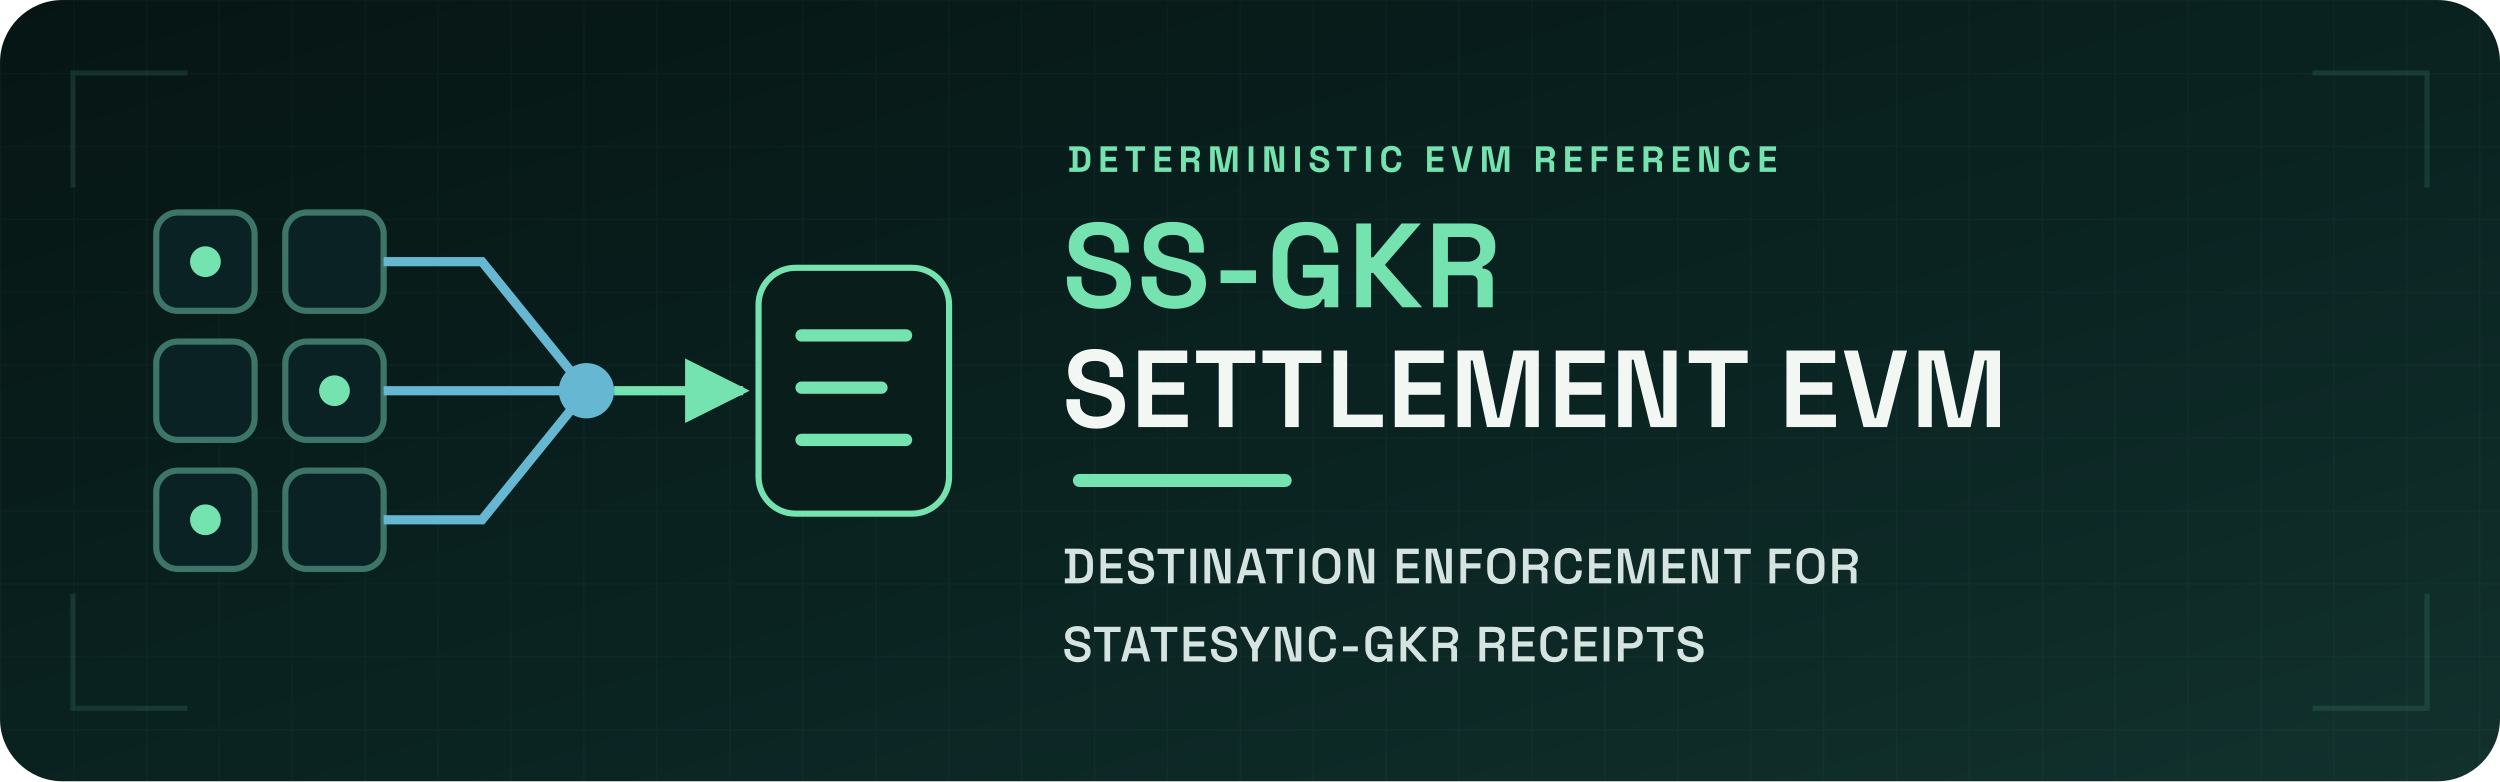
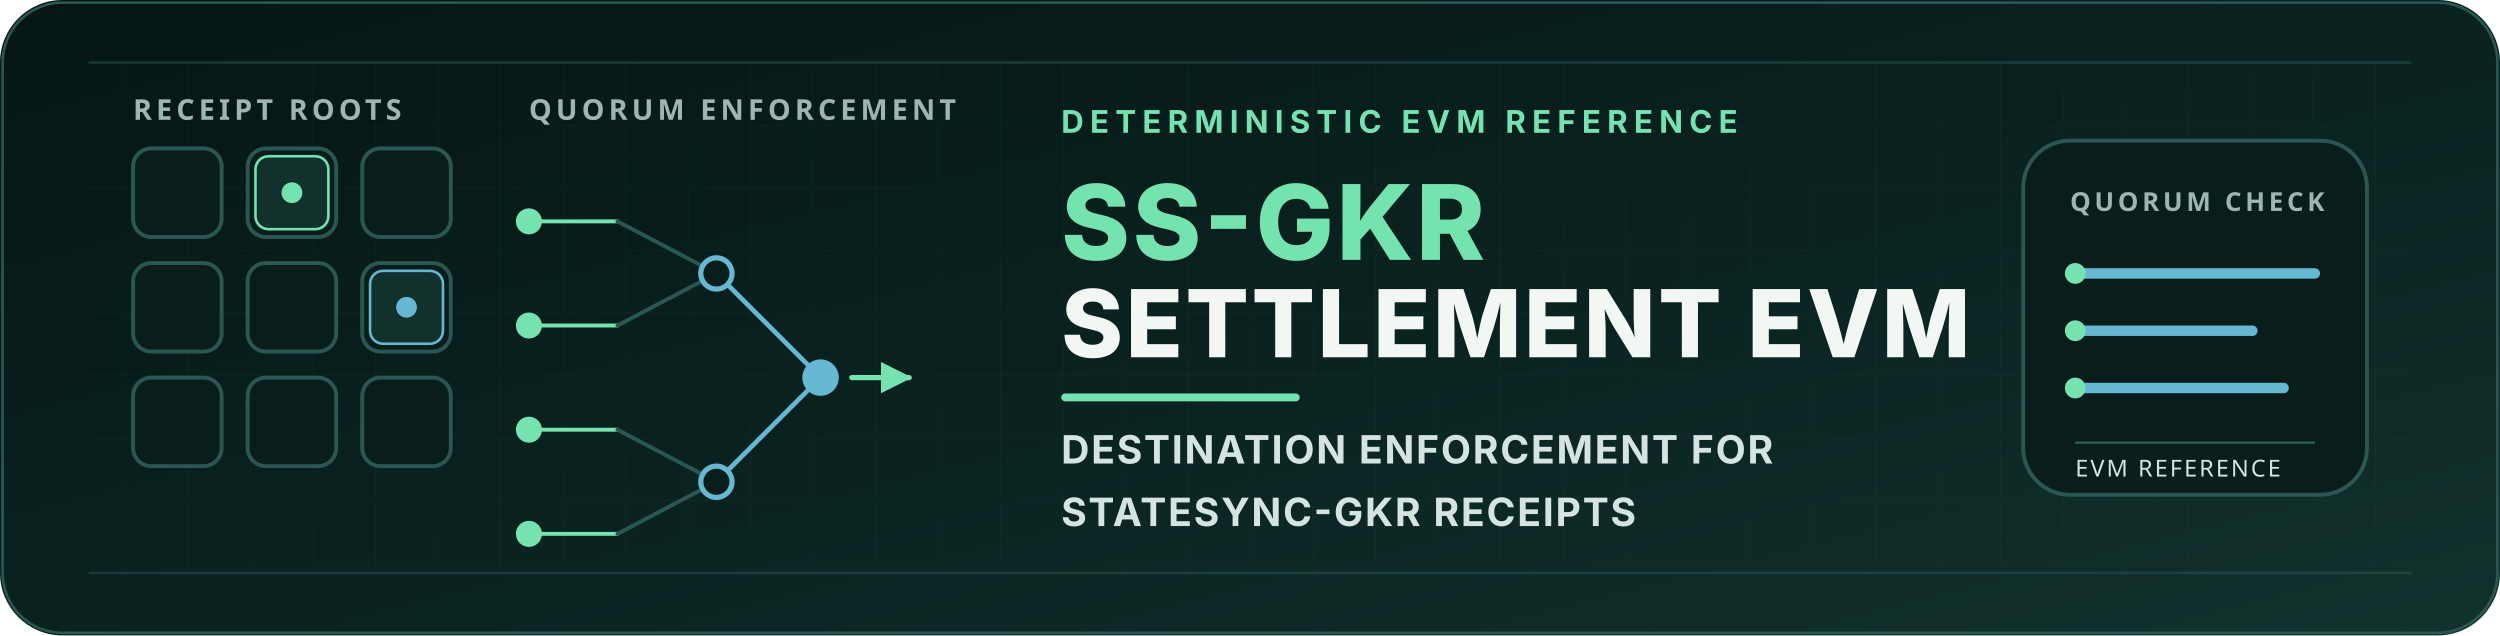
- <svg xmlns="http://www.w3.org/2000/svg" width="960" height="300" viewBox="0 0 960 300" role="img" aria-labelledby="title desc" preserveAspectRatio="xMidYMid meet">
+ <svg xmlns="http://www.w3.org/2000/svg" width="960" height="244" viewBox="0 0 960 244" role="img" aria-labelledby="hero-title hero-desc" preserveAspectRatio="xMidYMid meet">
  <defs>
    <linearGradient id="bg" x1="0" y1="0" x2="1" y2="1">
-       <stop stop-color="#061513" />
-       <stop offset=".58" stop-color="#0a2422" />
-       <stop offset="1" stop-color="#12312d" />
+       <stop offset="0" stop-color="#061513" />
+       <stop offset="0.58" stop-color="#0A2422" />
+       <stop offset="1" stop-color="#12312D" />
    </linearGradient>
-     <pattern id="grid" width="28" height="28" patternUnits="userSpaceOnUse">
-       <path d="M28 0H0v28" fill="none" stroke="#75e3b0" stroke-width="1" opacity=".035" />
+     <pattern id="grid" width="24" height="24" patternUnits="userSpaceOnUse">
+       <path d="M24 0H0V24" fill="none" stroke="#2B5753" stroke-width=".7" opacity=".28" />
    </pattern>
-     <marker id="arrow" viewBox="0 0 10 10" refX="9" refY="5" markerWidth="7" markerHeight="7" orient="auto">
-       <path d="M0 0 10 5 0 10Z" fill="#75e3b0" />
+     <marker id="arrow" viewBox="0 0 10 10" refX="9" refY="5" markerWidth="6" markerHeight="6" orient="auto">
+       <path d="M0 0L10 5L0 10Z" fill="#75E3B0" />
    </marker>
  </defs>
-   <rect width="960" height="300" rx="24" fill="url(#bg)" />
-   <rect width="960" height="300" rx="24" fill="url(#grid)" />
-   <path d="M28 72V28h44M888 28h44v44M28 228v44h44M888 272h44v-44" fill="none" stroke="#75e3b0" stroke-width="2" opacity=".12" />
-   <g transform="translate(60 81.6) scale(1.18)">
-     <g fill="#0a2224" stroke="#3d7669" stroke-width="2">
-       <rect x="0" y="0" width="32" height="32" rx="7" />
-       <rect x="42" y="0" width="32" height="32" rx="7" />
-       <rect x="0" y="42" width="32" height="32" rx="7" />
-       <rect x="42" y="42" width="32" height="32" rx="7" />
-       <rect x="0" y="84" width="32" height="32" rx="7" />
-       <rect x="42" y="84" width="32" height="32" rx="7" />
+   <rect width="960" height="244" rx="24" fill="url(#bg)" />
+   <rect x="1" y="1" width="958" height="242" rx="23" fill="none" stroke="#2B5753" />
+   <path d="M34 24H926M34 220H926" stroke="#2B5753" opacity=".48" />
+   <rect x="34" y="24" width="892" height="196" fill="url(#grid)" opacity=".35" />
+   <g data-unit="art" transform="translate(51.1 57)">
+     <g>
+       <text x="0" y="-11" fill="#9DB6B2" font-family="ui-sans-serif,system-ui,sans-serif" font-size="11" font-weight="700" letter-spacing="1.6">RECEIPT ROOTS</text>
+       <g fill="#091D1B" stroke="#2B5753" stroke-width="1.5">
+         <rect x="0" y="0" width="34" height="34" rx="7" />
+         <rect x="44" y="0" width="34" height="34" rx="7" />
+         <rect x="88" y="0" width="34" height="34" rx="7" />
+         <rect x="0" y="44" width="34" height="34" rx="7" />
+         <rect x="44" y="44" width="34" height="34" rx="7" />
+         <rect x="88" y="44" width="34" height="34" rx="7" />
+         <rect x="0" y="88" width="34" height="34" rx="7" />
+         <rect x="44" y="88" width="34" height="34" rx="7" />
+         <rect x="88" y="88" width="34" height="34" rx="7" />
+       </g>
+       <rect x="47" y="3" width="28" height="28" rx="5" fill="#12312D" stroke="#75E3B0" />
+       <rect x="91" y="47" width="28" height="28" rx="5" fill="#12312D" stroke="#66B8D2" />
+       <circle cx="61" cy="17" r="4" fill="#75E3B0" />
+       <circle cx="105" cy="61" r="4" fill="#66B8D2" />
    </g>
-     <g fill="#75e3b0">
-       <circle cx="16" cy="16" r="5" />
-       <circle cx="58" cy="58" r="5" />
-       <circle cx="16" cy="100" r="5" />
+     <g transform="translate(152 6)" fill="none" stroke-linecap="round" stroke-linejoin="round">
+       <text x="0" y="-17" fill="#9DB6B2" font-family="ui-sans-serif,system-ui,sans-serif" font-size="11" font-weight="700" letter-spacing="1.6" stroke="none">QUORUM ENFORCEMENT</text>
+       <path d="M0 22H34M0 62H34M0 102H34M0 142H34" stroke="#75E3B0" stroke-width="1.5" />
+       <path d="M34 22L72 42M34 62L72 42M34 102L72 122M34 142L72 122" stroke="#2B5753" stroke-width="1.5" />
+       <path d="M72 42L112 82M72 122L112 82" stroke="#66B8D2" stroke-width="1.8" />
+       <g fill="#75E3B0" stroke="none">
+         <circle cx="0" cy="22" r="5" />
+         <circle cx="0" cy="62" r="5" />
+         <circle cx="0" cy="102" r="5" />
+         <circle cx="0" cy="142" r="5" />
+       </g>
+       <g fill="#091D1B" stroke="#66B8D2" stroke-width="2">
+         <circle cx="72" cy="42" r="6" />
+         <circle cx="72" cy="122" r="6" />
+       </g>
+       <circle cx="112" cy="82" r="7" fill="#66B8D2" stroke="none" />
+       <path d="M124 82H146" stroke="#75E3B0" stroke-width="2" marker-end="url(#arrow)" />
    </g>
-     <path d="M74 16h32l34 42M74 58h66M74 100h32l34-42" fill="none" stroke="#66b8d2" stroke-width="3" />
-     <circle cx="140" cy="58" r="9" fill="#66b8d2" />
-     <path d="M149 58h42" stroke="#75e3b0" stroke-width="3" marker-end="url(#arrow)" />
-     <rect x="196" y="18" width="62" height="80" rx="12" fill="#091d1b" stroke="#75e3b0" stroke-width="2" />
-     <path d="M210 40h34M210 57h26M210 74h34" stroke="#75e3b0" stroke-width="4" stroke-linecap="round" />
  </g>
-   <rect x="412" y="182" width="84" height="5" rx="2.5" fill="#75e3b0" />
-   <path fill="#75E3B0" d="M410.6 66V64.4H411.9V57.8H410.6V56.2H414.7Q416.6 56.2 417.7 57.2Q418.7 58.2 418.7 60.2V62Q418.7 64 417.7 65Q416.6 66 414.7 66H410.6ZM413.8 64.3H414.7Q415.8 64.3 416.3 63.7Q416.9 63.1 416.9 62.1V60.1Q416.9 59 416.3 58.5Q415.8 57.9 414.7 57.9H413.8V64.3ZM422.6 66V56.2H428.9V57.9H424.5V60.2H428.5V61.9H424.5V64.3H429V66H422.6ZM435 66V57.9H432.2V56.2H439.7V57.9H436.9V66H435ZM443.4 66V56.2H449.7V57.9H445.2V60.2H449.3V61.9H445.2V64.3H449.8V66H443.4ZM453.5 66V56.2H457.8Q458.7 56.2 459.4 56.5Q460.1 56.8 460.4 57.4Q460.8 58 460.8 58.8V59Q460.8 59.9 460.4 60.4Q460 61 459.4 61.2V61.5Q459.9 61.5 460.2 61.8Q460.5 62.2 460.5 62.8V66H458.7V63.1Q458.7 62.7 458.5 62.5Q458.3 62.3 457.9 62.3H455.4V66H453.5ZM455.4 60.6H457.6Q458.2 60.6 458.6 60.3Q459 59.9 459 59.3V59.2Q459 58.6 458.6 58.2Q458.2 57.9 457.6 57.9H455.4V60.6ZM464.7 66V56.2H468.2L469.9 64.7H470.1L471.8 56.2H475.2V66H473.4V57.6H473.2L471.5 66H468.5L466.8 57.6H466.5V66H464.7ZM479.5 66V56.2H481.3V66H479.5ZM485.5 66V56.2H489.1L491 64.7H491.3V56.2H493.1V66H489.6L487.6 57.5H487.4V66H485.5ZM497.3 66V56.2H499.2V66H497.3ZM506.8 66.2Q505.6 66.2 504.8 65.8Q503.9 65.4 503.4 64.6Q502.9 63.9 502.9 62.8V62.4H504.8V62.8Q504.8 63.7 505.3 64.1Q505.8 64.6 506.8 64.6Q507.7 64.6 508.2 64.2Q508.7 63.8 508.7 63.2Q508.7 62.8 508.4 62.6Q508.2 62.3 507.8 62.2Q507.3 62 506.7 61.9L506.4 61.8Q505.4 61.6 504.6 61.2Q503.9 60.9 503.5 60.3Q503.2 59.8 503.2 58.9Q503.2 58 503.6 57.3Q504 56.7 504.8 56.3Q505.6 56 506.6 56Q507.7 56 508.5 56.4Q509.3 56.7 509.8 57.4Q510.2 58.1 510.2 59.2V59.6H508.4V59.2Q508.4 58.6 508.2 58.3Q508 58 507.6 57.8Q507.2 57.6 506.6 57.6Q505.8 57.6 505.4 57.9Q505 58.3 505 58.8Q505 59.2 505.2 59.4Q505.4 59.7 505.7 59.8Q506.1 60 506.7 60.1L507 60.2Q508.1 60.4 508.8 60.8Q509.6 61.1 510.1 61.7Q510.5 62.3 510.5 63.2Q510.5 64.1 510 64.7Q509.6 65.4 508.7 65.8Q507.9 66.2 506.8 66.2ZM516.2 66V57.9H513.3V56.2H520.9V57.9H518.1V66H516.2ZM524.5 66V56.2H526.4V66H524.5ZM534.3 66.2Q532.5 66.2 531.5 65.2Q530.4 64.2 530.4 62.3V59.9Q530.4 58 531.5 57Q532.5 56 534.3 56Q536.2 56 537.1 57Q538.1 58 538.1 59.7V59.8H536.3V59.6Q536.3 58.8 535.8 58.2Q535.3 57.7 534.3 57.7Q533.4 57.7 532.8 58.3Q532.2 58.9 532.2 59.9V62.3Q532.2 63.3 532.8 63.9Q533.4 64.5 534.3 64.5Q535.3 64.5 535.8 64Q536.3 63.4 536.3 62.6V62.3H538.1V62.5Q538.1 64.2 537.1 65.2Q536.2 66.2 534.3 66.2ZM548 66V56.2H554.3V57.9H549.8V60.2H553.9V61.9H549.8V64.3H554.3V66H548ZM559.9 66 557.4 56.2H559.3L561.4 64.8H561.6L563.7 56.2H565.6L563.1 66H559.9ZM569.1 66V56.2H572.6L574.2 64.7H574.5L576.2 56.2H579.6V66H577.8V57.6H577.6L575.9 66H572.8L571.2 57.6H570.9V66H569.1ZM589.8 66V56.2H594Q595 56.2 595.7 56.5Q596.3 56.8 596.7 57.4Q597.1 58 597.1 58.8V59Q597.1 59.9 596.7 60.4Q596.3 61 595.6 61.2V61.5Q596.2 61.5 596.5 61.8Q596.8 62.2 596.8 62.8V66H595V63.1Q595 62.7 594.8 62.5Q594.6 62.3 594.2 62.3H591.6V66H589.8ZM591.6 60.6H593.8Q594.5 60.6 594.9 60.3Q595.2 59.9 595.2 59.3V59.2Q595.2 58.6 594.9 58.2Q594.5 57.9 593.8 57.9H591.6V60.6ZM601 66V56.2H607.3V57.9H602.9V60.2H606.9V61.9H602.9V64.3H607.4V66H601ZM611.2 66V56.2H617.3V57.9H613V60.2H617V61.9H613V66H611.2ZM621 66V56.2H627.3V57.9H622.9V60.2H626.9V61.9H622.9V64.3H627.4V66H621ZM631.1 66V56.2H635.4Q636.3 56.2 637 56.5Q637.7 56.8 638.1 57.4Q638.5 58 638.5 58.8V59Q638.5 59.9 638 60.4Q637.6 61 637 61.2V61.5Q637.6 61.5 637.9 61.8Q638.2 62.2 638.2 62.8V66H636.3V63.1Q636.3 62.7 636.1 62.5Q636 62.3 635.6 62.3H633V66H631.1ZM633 60.6H635.2Q635.9 60.6 636.2 60.3Q636.6 59.9 636.6 59.3V59.2Q636.6 58.6 636.2 58.2Q635.9 57.9 635.2 57.9H633V60.6ZM642.4 66V56.2H648.7V57.9H644.2V60.2H648.3V61.9H644.2V64.3H648.8V66H642.4ZM652.5 66V56.2H656L658 64.7H658.2V56.2H660V66H656.5L654.6 57.5H654.3V66H652.5ZM668 66.2Q666.2 66.2 665.1 65.2Q664 64.2 664 62.3V59.9Q664 58 665.1 57Q666.2 56 668 56Q669.8 56 670.8 57Q671.8 58 671.8 59.7V59.8H670V59.6Q670 58.8 669.5 58.2Q669 57.7 668 57.7Q667 57.7 666.5 58.3Q665.9 58.9 665.9 59.9V62.3Q665.9 63.3 666.5 63.9Q667 64.5 668 64.5Q669 64.5 669.5 64Q670 63.4 670 62.6V62.3H671.8V62.5Q671.8 64.2 670.8 65.2Q669.8 66.2 668 66.2ZM675.7 66V56.2H682V57.9H677.5V60.2H681.6V61.9H677.5V64.3H682V66H675.7Z" />
-   <path fill="#75E3B0" d="M422.2 118.6Q418.5 118.6 415.7 117.3Q412.9 116 411.3 113.5Q409.7 111 409.7 107.5V106.2H415.3V107.5Q415.3 110.6 417.2 112.1Q419.1 113.6 422.2 113.6Q425.5 113.6 427.1 112.3Q428.7 111 428.7 108.9Q428.7 107.6 427.9 106.7Q427.1 105.8 425.6 105.3Q424.2 104.7 422.1 104.3L420.8 104Q417.6 103.2 415.3 102.1Q412.9 101 411.7 99.2Q410.4 97.4 410.4 94.5Q410.4 91.5 411.8 89.5Q413.2 87.4 415.7 86.3Q418.3 85.2 421.7 85.2Q425.1 85.2 427.8 86.3Q430.5 87.5 432 89.8Q433.5 92.1 433.5 95.6V97H427.9V95.6Q427.9 93.6 427.1 92.5Q426.4 91.3 425 90.8Q423.6 90.2 421.7 90.2Q418.9 90.2 417.5 91.3Q416.1 92.4 416.1 94.3Q416.1 95.6 416.7 96.4Q417.4 97.3 418.6 97.9Q419.9 98.4 421.9 98.8L423.1 99.1Q426.5 99.9 429 101Q431.5 102.1 432.9 104Q434.3 105.9 434.3 108.8Q434.3 111.7 432.9 113.9Q431.4 116.1 428.7 117.4Q425.9 118.6 422.2 118.6ZM451 118.6Q447.3 118.6 444.5 117.3Q441.6 116 440 113.5Q438.4 111 438.4 107.5V106.2H444.1V107.5Q444.1 110.6 445.9 112.1Q447.8 113.6 451 113.6Q454.2 113.6 455.8 112.3Q457.4 111 457.4 108.9Q457.4 107.6 456.6 106.7Q455.9 105.8 454.4 105.3Q452.9 104.7 450.8 104.3L449.6 104Q446.3 103.2 444 102.1Q441.7 101 440.4 99.2Q439.2 97.4 439.2 94.5Q439.2 91.5 440.5 89.5Q441.9 87.4 444.5 86.3Q447 85.2 450.4 85.2Q453.9 85.2 456.5 86.3Q459.2 87.5 460.8 89.8Q462.3 92.1 462.3 95.6V97H456.6V95.6Q456.6 93.6 455.9 92.5Q455.1 91.3 453.7 90.8Q452.3 90.2 450.4 90.2Q447.6 90.2 446.2 91.3Q444.8 92.4 444.8 94.3Q444.8 95.6 445.5 96.4Q446.1 97.3 447.4 97.9Q448.7 98.4 450.6 98.8L451.9 99.1Q455.2 99.9 457.8 101Q460.3 102.1 461.7 104Q463.1 105.9 463.1 108.8Q463.1 111.7 461.6 113.9Q460.1 116.1 457.4 117.4Q454.7 118.6 451 118.6ZM468.7 108.7V103.8H482.3V108.7H468.7ZM500.6 118.6Q497.3 118.6 494.6 117.1Q491.9 115.7 490.3 112.8Q488.7 109.9 488.7 105.7V98.1Q488.7 91.8 492.2 88.5Q495.7 85.2 501.6 85.2Q507.5 85.2 510.7 88.3Q513.9 91.5 513.9 96.8V97H508.3V96.6Q508.3 94.9 507.5 93.4Q506.8 92 505.3 91.1Q503.9 90.3 501.6 90.3Q498.3 90.3 496.4 92.3Q494.4 94.4 494.4 98V105.8Q494.4 109.4 496.4 111.5Q498.3 113.6 501.7 113.6Q505.1 113.6 506.7 111.8Q508.3 109.9 508.3 107.1V106.6H500.3V101.7H513.9V118H508.6V114.9H507.8Q507.5 115.7 506.7 116.6Q506 117.4 504.5 118Q503.1 118.6 500.6 118.6ZM520.8 118V85.8H526.5V98.8H527.3L538.2 85.8H545.6L531.8 101.7L546.1 118H538.5L527.3 104.8H526.5V118H520.8ZM550.3 118V85.8H564.1Q567.2 85.8 569.4 86.9Q571.7 87.9 572.9 89.8Q574.2 91.8 574.2 94.4V94.9Q574.2 97.9 572.8 99.7Q571.4 101.5 569.3 102.3V103.1Q571.1 103.2 572.2 104.3Q573.2 105.5 573.2 107.4V118H567.4V108.2Q567.4 107.1 566.8 106.4Q566.2 105.7 564.9 105.7H556V118H550.3ZM556 100.5H563.5Q565.8 100.5 567.1 99.2Q568.4 98 568.4 96V95.5Q568.4 93.5 567.1 92.2Q565.9 91 563.5 91H556V100.5Z" />
-   <path fill="#F3F7F4" d="M421 164.6Q417.6 164.6 415 163.4Q412.4 162.2 411 159.9Q409.5 157.6 409.5 154.4V153.3H414.7V154.4Q414.7 157.2 416.4 158.6Q418.1 160 421 160Q423.9 160 425.4 158.8Q426.9 157.6 426.9 155.7Q426.9 154.5 426.2 153.7Q425.5 152.9 424.1 152.4Q422.8 151.9 420.9 151.5L419.7 151.2Q416.8 150.5 414.6 149.5Q412.5 148.5 411.3 146.8Q410.2 145.2 410.2 142.5Q410.2 139.8 411.5 137.9Q412.7 136.1 415.1 135Q417.4 134 420.5 134Q423.6 134 426.1 135.1Q428.5 136.1 429.9 138.2Q431.3 140.3 431.3 143.5V144.8H426.1V143.5Q426.1 141.8 425.5 140.7Q424.8 139.6 423.5 139.1Q422.2 138.6 420.5 138.6Q417.9 138.6 416.6 139.6Q415.4 140.6 415.4 142.4Q415.4 143.5 416 144.3Q416.5 145.1 417.7 145.6Q418.9 146.1 420.7 146.5L421.8 146.8Q424.9 147.4 427.2 148.5Q429.5 149.5 430.8 151.2Q432 152.9 432 155.6Q432 158.3 430.7 160.3Q429.3 162.3 426.9 163.4Q424.4 164.6 421 164.6ZM437.1 164V134.6H455.9V139.4H442.4V146.8H454.7V151.6H442.4V159.2H456.1V164H437.1ZM468 164V139.4H459.3V134.6H482V139.4H473.3V164H468ZM493.5 164V139.4H484.8V134.6H507.4V139.4H498.7V164H493.5ZM512.1 164V134.6H517.3V159.2H531V164H512.1ZM535.6 164V134.6H554.4V139.4H540.9V146.8H553.2V151.6H540.9V159.2H554.7V164H535.6ZM559.7 164V134.6H569.5L575 160.4H575.7L581.2 134.6H590.9V164H585.8V138.4H585.1L579.7 164H571L565.5 138.4H564.8V164H559.7ZM597.4 164V134.6H616.2V139.4H602.6V146.8H615V151.6H602.6V159.2H616.4V164H597.4ZM621.4 164V134.6H631.4L637.9 160.4H638.7V134.6H643.8V164H633.8L627.3 138.1H626.6V164H621.4ZM657.2 164V139.4H648.5V134.6H671.1V139.4H662.4V164H657.2ZM686 164V134.6H704.7V139.4H691.2V146.8H703.6V151.6H691.2V159.2H705V164H686ZM715.6 164 708 134.6H713.4L719.9 160.6H720.4L726.9 134.6H732.3L724.6 164H715.6ZM736.7 164V134.6H746.5L752 160.4H752.7L758.2 134.6H768V164H762.9V138.4H762.1L756.7 164H748L742.6 138.4H741.8V164H736.7Z" />
-   <path fill="#D5E4E0" d="M408.9 224V222.1H410.7V212.6H408.9V210.7H414.3Q416.9 210.7 418.3 212Q419.7 213.4 419.7 216.1V218.6Q419.7 221.3 418.3 222.7Q416.9 224 414.3 224H408.9ZM412.9 222H414.3Q415.9 222 416.7 221.2Q417.5 220.3 417.5 218.7V216Q417.5 214.4 416.7 213.5Q415.9 212.7 414.3 212.7H412.9V222ZM422.6 224V210.7H431V212.7H424.7V216.3H430.4V218.3H424.7V222H431.1V224H422.6ZM438.3 224.3Q436.7 224.3 435.6 223.7Q434.4 223.2 433.8 222.2Q433.1 221.1 433.1 219.6V219.2H435.3V219.6Q435.3 221 436.1 221.7Q436.9 222.3 438.3 222.3Q439.6 222.3 440.3 221.8Q441 221.2 441 220.3Q441 219.7 440.7 219.3Q440.4 218.9 439.8 218.7Q439.1 218.5 438.3 218.3L437.6 218.1Q436.3 217.8 435.4 217.4Q434.4 216.9 433.9 216.2Q433.4 215.4 433.4 214.2Q433.4 213 434 212.2Q434.6 211.3 435.6 210.9Q436.6 210.4 438 210.4Q439.4 210.4 440.5 210.9Q441.6 211.4 442.3 212.3Q442.9 213.3 442.9 214.7V215.3H440.7V214.7Q440.7 213.9 440.4 213.3Q440.1 212.8 439.4 212.6Q438.8 212.4 438 212.4Q436.8 212.4 436.2 212.8Q435.6 213.3 435.6 214.2Q435.6 214.7 435.9 215.1Q436.1 215.5 436.7 215.7Q437.2 216 438.1 216.2L438.7 216.3Q440 216.6 441 217.1Q442 217.5 442.6 218.3Q443.2 219 443.2 220.2Q443.2 221.4 442.6 222.3Q442 223.2 440.9 223.8Q439.8 224.3 438.3 224.3ZM448.5 224V212.7H444.5V210.7H454.7V212.7H450.7V224H448.5ZM457.1 224V210.7H459.3V224H457.1ZM462.5 224V210.7H466.7L470.1 222.5H470.4V210.7H472.5V224H468.3L465 212.2H464.7V224H462.5ZM474.9 224 478.6 210.7H482.4L486.1 224H483.8L483 220.9H477.9L477.1 224H474.9ZM478.5 218.9H482.5L480.6 212.1H480.3L478.5 218.9ZM490.3 224V212.7H486.2V210.7H496.5V212.7H492.4V224H490.3ZM498.9 224V210.7H501V224H498.9ZM509.4 224.3Q506.9 224.3 505.4 222.9Q504 221.5 504 218.9V215.8Q504 213.2 505.4 211.8Q506.9 210.4 509.4 210.4Q511.8 210.4 513.3 211.8Q514.7 213.2 514.7 215.8V218.9Q514.7 221.5 513.3 222.9Q511.8 224.3 509.4 224.3ZM509.4 222.3Q510.9 222.3 511.7 221.4Q512.6 220.5 512.6 219V215.7Q512.6 214.2 511.7 213.3Q510.9 212.4 509.4 212.4Q507.9 212.4 507 213.3Q506.2 214.2 506.2 215.7V219Q506.2 220.5 507 221.4Q507.9 222.3 509.4 222.3ZM517.7 224V210.7H521.9L525.2 222.5H525.5V210.7H527.7V224H523.5L520.2 212.2H519.8V224H517.7ZM536.4 224V210.7H544.8V212.7H538.6V216.3H544.3V218.3H538.6V222H544.9V224H536.4ZM547.5 224V210.7H551.7L555 222.5H555.3V210.7H557.5V224H553.3L550 212.2H549.7V224H547.5ZM560.8 224V210.7H569V212.7H563V216.3H568.5V218.3H563V224H560.8ZM576.5 224.3Q574 224.3 572.5 222.9Q571.1 221.5 571.1 218.9V215.8Q571.1 213.2 572.5 211.8Q574 210.4 576.5 210.4Q578.9 210.4 580.4 211.8Q581.9 213.2 581.9 215.8V218.9Q581.9 221.5 580.4 222.9Q578.9 224.3 576.5 224.3ZM576.5 222.3Q578 222.3 578.8 221.4Q579.7 220.5 579.7 219V215.7Q579.7 214.2 578.8 213.3Q578 212.4 576.5 212.4Q575 212.4 574.1 213.3Q573.3 214.2 573.3 215.7V219Q573.3 220.5 574.1 221.4Q575 222.3 576.5 222.3ZM584.8 224V210.7H590.4Q591.7 210.7 592.6 211.1Q593.5 211.6 594.1 212.4Q594.6 213.2 594.6 214.2V214.5Q594.6 215.7 594 216.4Q593.4 217.2 592.6 217.5V217.8Q593.3 217.9 593.7 218.3Q594.2 218.8 594.2 219.6V224H592V219.9Q592 219.4 591.7 219.1Q591.4 218.8 590.9 218.8H587V224H584.8ZM587 216.8H590.2Q591.2 216.8 591.8 216.3Q592.4 215.8 592.4 214.8V214.7Q592.4 213.8 591.8 213.2Q591.3 212.7 590.2 212.7H587V216.8ZM602.3 224.3Q599.9 224.3 598.5 222.9Q597 221.5 597 218.9V215.8Q597 213.2 598.5 211.8Q599.9 210.4 602.3 210.4Q604.8 210.4 606.1 211.8Q607.4 213.1 607.4 215.4V215.5H605.2V215.3Q605.2 214.1 604.5 213.2Q603.8 212.4 602.3 212.4Q600.9 212.4 600.1 213.3Q599.2 214.2 599.2 215.7V219Q599.2 220.5 600.1 221.4Q600.9 222.3 602.3 222.3Q603.8 222.3 604.5 221.5Q605.2 220.6 605.2 219.4V219H607.4V219.3Q607.4 221.6 606.1 222.9Q604.8 224.3 602.3 224.3ZM610.2 224V210.7H618.6V212.7H612.3V216.3H618.1V218.3H612.3V222H618.7V224H610.2ZM621.3 224V210.7H625.4L628.1 222.5H628.4L631.2 210.7H635.3V224H633.1V212.3H632.8L630.1 224H626.5L623.7 212.3H623.4V224H621.3ZM638.5 224V210.7H646.9V212.7H640.7V216.3H646.4V218.3H640.7V222H647.1V224H638.5ZM649.7 224V210.7H653.9L657.2 222.5H657.5V210.7H659.7V224H655.5L652.2 212.2H651.8V224H649.7ZM666.1 224V212.7H662.1V210.7H672.3V212.7H668.3V224H666.1ZM679.5 224V210.7H687.8V212.7H681.7V216.3H687.3V218.3H681.7V224H679.5ZM695.2 224.3Q692.8 224.3 691.3 222.9Q689.9 221.5 689.9 218.9V215.8Q689.9 213.2 691.3 211.8Q692.8 210.4 695.2 210.4Q697.7 210.4 699.2 211.8Q700.6 213.2 700.6 215.8V218.9Q700.6 221.5 699.2 222.9Q697.7 224.3 695.2 224.3ZM695.2 222.3Q696.8 222.3 697.6 221.4Q698.4 220.5 698.4 219V215.7Q698.4 214.2 697.6 213.3Q696.8 212.4 695.2 212.4Q693.7 212.4 692.9 213.3Q692 214.2 692 215.7V219Q692 220.5 692.9 221.4Q693.7 222.3 695.2 222.3ZM703.6 224V210.7H709.2Q710.4 210.7 711.4 211.1Q712.3 211.6 712.8 212.4Q713.4 213.2 713.4 214.2V214.5Q713.4 215.7 712.8 216.4Q712.2 217.2 711.3 217.5V217.8Q712.1 217.9 712.5 218.3Q712.9 218.8 712.9 219.6V224H710.7V219.9Q710.7 219.4 710.5 219.1Q710.2 218.8 709.6 218.8H705.8V224H703.6ZM705.8 216.8H709Q710 216.8 710.6 216.3Q711.2 215.8 711.2 214.8V214.7Q711.2 213.8 710.6 213.2Q710 212.7 709 212.7H705.8V216.8Z" />
-   <path fill="#D5E4E0" d="M413.9 254.3Q412.4 254.3 411.2 253.7Q410.1 253.2 409.4 252.2Q408.7 251.1 408.7 249.6V249.2H410.9V249.6Q410.9 251 411.7 251.7Q412.5 252.3 413.9 252.3Q415.3 252.3 416 251.8Q416.7 251.2 416.7 250.3Q416.7 249.7 416.3 249.3Q416 248.9 415.4 248.7Q414.8 248.5 413.9 248.3L413.3 248.1Q412 247.8 411 247.4Q410.1 246.9 409.6 246.2Q409 245.4 409 244.2Q409 243 409.6 242.2Q410.2 241.3 411.2 240.9Q412.3 240.4 413.7 240.4Q415.1 240.4 416.2 240.9Q417.3 241.4 417.9 242.3Q418.5 243.3 418.5 244.7V245.3H416.4V244.7Q416.4 243.9 416 243.3Q415.7 242.8 415.1 242.6Q414.5 242.4 413.7 242.4Q412.5 242.4 411.8 242.8Q411.2 243.3 411.2 244.2Q411.2 244.7 411.5 245.1Q411.8 245.5 412.3 245.7Q412.9 246 413.7 246.2L414.3 246.3Q415.7 246.6 416.7 247.1Q417.7 247.5 418.3 248.3Q418.8 249 418.8 250.2Q418.8 251.4 418.2 252.3Q417.6 253.2 416.5 253.8Q415.4 254.3 413.9 254.3ZM424.1 254V242.7H420.1V240.7H430.3V242.7H426.3V254H424.1ZM430.5 254 434.2 240.7H438L441.7 254H439.5L438.6 250.9H433.6L432.7 254H430.5ZM434.1 248.9H438.1L436.3 242.1H435.9L434.1 248.9ZM445.9 254V242.7H441.9V240.7H452.1V242.7H448.1V254H445.9ZM454.5 254V240.7H462.9V242.7H456.7V246.3H462.4V248.3H456.7V252H463V254H454.5ZM470.2 254.3Q468.7 254.3 467.5 253.7Q466.4 253.2 465.7 252.2Q465 251.1 465 249.6V249.2H467.2V249.6Q467.2 251 468 251.7Q468.8 252.3 470.2 252.3Q471.6 252.3 472.3 251.8Q473 251.2 473 250.3Q473 249.7 472.6 249.3Q472.3 248.9 471.7 248.7Q471.1 248.5 470.2 248.3L469.6 248.1Q468.3 247.8 467.3 247.4Q466.4 246.9 465.9 246.2Q465.3 245.4 465.3 244.2Q465.3 243 465.9 242.2Q466.5 241.3 467.5 240.9Q468.6 240.4 470 240.4Q471.4 240.4 472.5 240.9Q473.6 241.4 474.2 242.3Q474.8 243.3 474.8 244.7V245.3H472.7V244.7Q472.7 243.9 472.3 243.3Q472 242.8 471.4 242.6Q470.8 242.4 470 242.4Q468.8 242.4 468.1 242.8Q467.5 243.3 467.5 244.2Q467.5 244.7 467.8 245.1Q468.1 245.5 468.6 245.7Q469.2 246 470 246.2L470.6 246.3Q472 246.6 473 247.1Q474 247.5 474.6 248.3Q475.1 249 475.1 250.2Q475.1 251.4 474.5 252.3Q473.9 253.2 472.8 253.8Q471.7 254.3 470.2 254.3ZM480.8 254V249.3L476.2 240.7H478.7L481.7 246.6H482L485.1 240.7H487.6L483 249.3V254H480.8ZM489.7 254V240.7H493.9L497.2 252.5H497.5V240.7H499.7V254H495.5L492.2 242.2H491.8V254H489.7ZM507.9 254.3Q505.5 254.3 504 252.9Q502.6 251.5 502.6 248.9V245.8Q502.6 243.2 504 241.8Q505.5 240.4 507.9 240.4Q510.3 240.4 511.6 241.8Q513 243.1 513 245.4V245.5H510.8V245.3Q510.8 244.1 510.1 243.2Q509.4 242.4 507.9 242.4Q506.5 242.4 505.6 243.3Q504.8 244.2 504.8 245.7V249Q504.8 250.5 505.6 251.4Q506.5 252.3 507.9 252.3Q509.4 252.3 510.1 251.5Q510.8 250.6 510.8 249.4V249H513V249.3Q513 251.6 511.6 252.9Q510.3 254.3 507.9 254.3ZM515.7 250.1V248.2H521.4V250.1H515.7ZM529.3 254.3Q527.9 254.3 526.7 253.6Q525.6 253 525 251.8Q524.3 250.6 524.3 248.9V245.8Q524.3 243.2 525.8 241.8Q527.2 240.4 529.6 240.4Q532 240.4 533.3 241.7Q534.7 243 534.7 245.2V245.3H532.5V245.2Q532.5 244.4 532.2 243.8Q531.9 243.1 531.2 242.8Q530.6 242.4 529.6 242.4Q528.2 242.4 527.3 243.3Q526.5 244.2 526.5 245.7V249Q526.5 250.5 527.3 251.4Q528.2 252.3 529.7 252.3Q531.1 252.3 531.8 251.5Q532.5 250.7 532.5 249.5V249.2H529V247.4H534.7V254H532.6V252.7H532.3Q532.2 253 531.8 253.4Q531.5 253.8 530.9 254Q530.3 254.3 529.3 254.3ZM537.8 254V240.7H540V246.2H540.3L545.1 240.7H547.9L542 247.3L548.1 254H545.2L540.3 248.4H540V254H537.8ZM550.2 254V240.7H555.8Q557 240.7 558 241.1Q558.9 241.6 559.4 242.4Q559.9 243.2 559.9 244.2V244.5Q559.9 245.7 559.4 246.4Q558.8 247.2 557.9 247.5V247.8Q558.7 247.9 559.1 248.3Q559.5 248.8 559.5 249.6V254H557.3V249.9Q557.3 249.4 557.1 249.1Q556.8 248.8 556.2 248.8H552.3V254H550.2ZM552.3 246.8H555.6Q556.6 246.8 557.2 246.3Q557.8 245.8 557.8 244.8V244.7Q557.8 243.8 557.2 243.2Q556.6 242.7 555.6 242.7H552.3V246.8ZM568.1 254V240.7H573.8Q575 240.7 576 241.1Q576.9 241.6 577.4 242.4Q577.9 243.2 577.9 244.2V244.5Q577.9 245.7 577.4 246.4Q576.8 247.2 575.9 247.5V247.8Q576.7 247.9 577.1 248.3Q577.5 248.8 577.5 249.6V254H575.3V249.9Q575.3 249.4 575.1 249.1Q574.8 248.8 574.2 248.8H570.3V254H568.1ZM570.3 246.8H573.6Q574.6 246.8 575.2 246.3Q575.7 245.8 575.7 244.8V244.7Q575.7 243.8 575.2 243.2Q574.6 242.7 573.6 242.7H570.3V246.8ZM580.7 254V240.7H589.2V242.7H582.9V246.3H588.6V248.3H582.9V252H589.3V254H580.7ZM596.9 254.3Q594.4 254.3 593 252.9Q591.5 251.5 591.5 248.9V245.8Q591.5 243.2 593 241.8Q594.4 240.4 596.9 240.4Q599.3 240.4 600.6 241.8Q601.9 243.1 601.9 245.4V245.5H599.7V245.3Q599.7 244.1 599 243.2Q598.3 242.4 596.9 242.4Q595.4 242.4 594.6 243.3Q593.7 244.2 593.7 245.7V249Q593.7 250.5 594.6 251.4Q595.4 252.3 596.9 252.3Q598.3 252.3 599 251.5Q599.7 250.6 599.7 249.4V249H601.9V249.3Q601.9 251.6 600.6 252.9Q599.3 254.3 596.9 254.3ZM604.7 254V240.7H613.1V242.7H606.9V246.3H612.6V248.3H606.9V252H613.2V254H604.7ZM615.8 254V240.7H618V254H615.8ZM621.3 254V240.7H626.6Q627.8 240.7 628.8 241.2Q629.8 241.7 630.3 242.6Q630.8 243.5 630.8 244.7V245Q630.8 246.2 630.3 247.1Q629.7 248 628.8 248.5Q627.8 249 626.6 249H623.5V254H621.3ZM623.5 247H626.4Q627.4 247 628 246.4Q628.7 245.9 628.7 244.9V244.7Q628.7 243.8 628 243.2Q627.4 242.7 626.4 242.7H623.5V247ZM636.4 254V242.7H632.4V240.7H642.6V242.7H638.6V254H636.4ZM649.3 254.3Q647.8 254.3 646.6 253.7Q645.5 253.2 644.8 252.2Q644.1 251.1 644.1 249.6V249.2H646.3V249.6Q646.3 251 647.1 251.7Q647.9 252.3 649.3 252.3Q650.7 252.3 651.4 251.8Q652.1 251.2 652.1 250.3Q652.1 249.7 651.7 249.3Q651.4 248.9 650.8 248.7Q650.2 248.5 649.3 248.3L648.7 248.1Q647.4 247.8 646.4 247.4Q645.5 246.9 645 246.2Q644.4 245.4 644.4 244.2Q644.4 243 645 242.2Q645.6 241.3 646.6 240.9Q647.7 240.4 649.1 240.4Q650.5 240.4 651.6 240.9Q652.7 241.4 653.3 242.3Q653.9 243.3 653.9 244.7V245.3H651.8V244.7Q651.8 243.9 651.4 243.3Q651.1 242.8 650.5 242.6Q649.9 242.4 649.1 242.4Q647.9 242.4 647.2 242.8Q646.6 243.3 646.6 244.2Q646.6 244.7 646.9 245.1Q647.2 245.5 647.7 245.7Q648.3 246 649.1 246.2L649.7 246.3Q651.1 246.6 652.1 247.1Q653.1 247.5 653.7 248.3Q654.2 249 654.2 250.2Q654.2 251.4 653.6 252.3Q653 253.2 651.9 253.8Q650.8 254.3 649.3 254.3Z" />
+   <g data-unit="text" transform="translate(407.5 51)" font-family="ui-sans-serif,system-ui,-apple-system,Segoe UI,sans-serif">
+     <text x="0" y="0" fill="#75E3B0" font-size="12" font-weight="750" letter-spacing="2.4">DETERMINISTIC EVM REFERENCE</text>
+     <text x="0" y="48.8" fill="#75E3B0" font-size="40" font-weight="800" letter-spacing="1">SS-GKR</text>
+     <text x="0" y="86.2" fill="#F3F7F4" font-size="36" font-weight="800" letter-spacing="1">SETTLEMENT EVM</text>
+     <rect x="0" y="100.1" width="91.6" height="3" rx="1.5" fill="#75E3B0" />
+     <text x="0" y="127" fill="#D5E4E0" font-size="15" font-weight="650" letter-spacing="0.7">DESTINATION ENFORCEMENT FOR</text>
+     <text x="0" y="151" fill="#D5E4E0" font-size="15" font-weight="650" letter-spacing="0.7">STATESYNC-GKR RECEIPTS</text>
+   </g>
+   <g data-unit="card" transform="translate(776.9 54)">
+     <rect width="132" height="136" rx="18" fill="#091D1B" stroke="#2B5753" stroke-width="1.5" />
+     <text x="18" y="27" fill="#9DB6B2" font-family="ui-sans-serif,system-ui,sans-serif" font-size="10" font-weight="700" letter-spacing="1.4">QUORUM CHECK</text>
+     <path d="M20 51H112M20 73H88M20 95H100" stroke="#66B8D2" stroke-width="4" stroke-linecap="round" />
+     <g fill="#75E3B0">
+       <circle cx="20" cy="51" r="4" />
+       <circle cx="20" cy="73" r="4" />
+       <circle cx="20" cy="95" r="4" />
+     </g>
+     <path d="M20 116H112" stroke="#2B5753" />
+     <text x="20" y="129" fill="#D5E4E0" font-family="ui-sans-serif,system-ui,sans-serif" font-size="9" letter-spacing=".8">EVM REFERENCE</text>
+   </g>
</svg>
